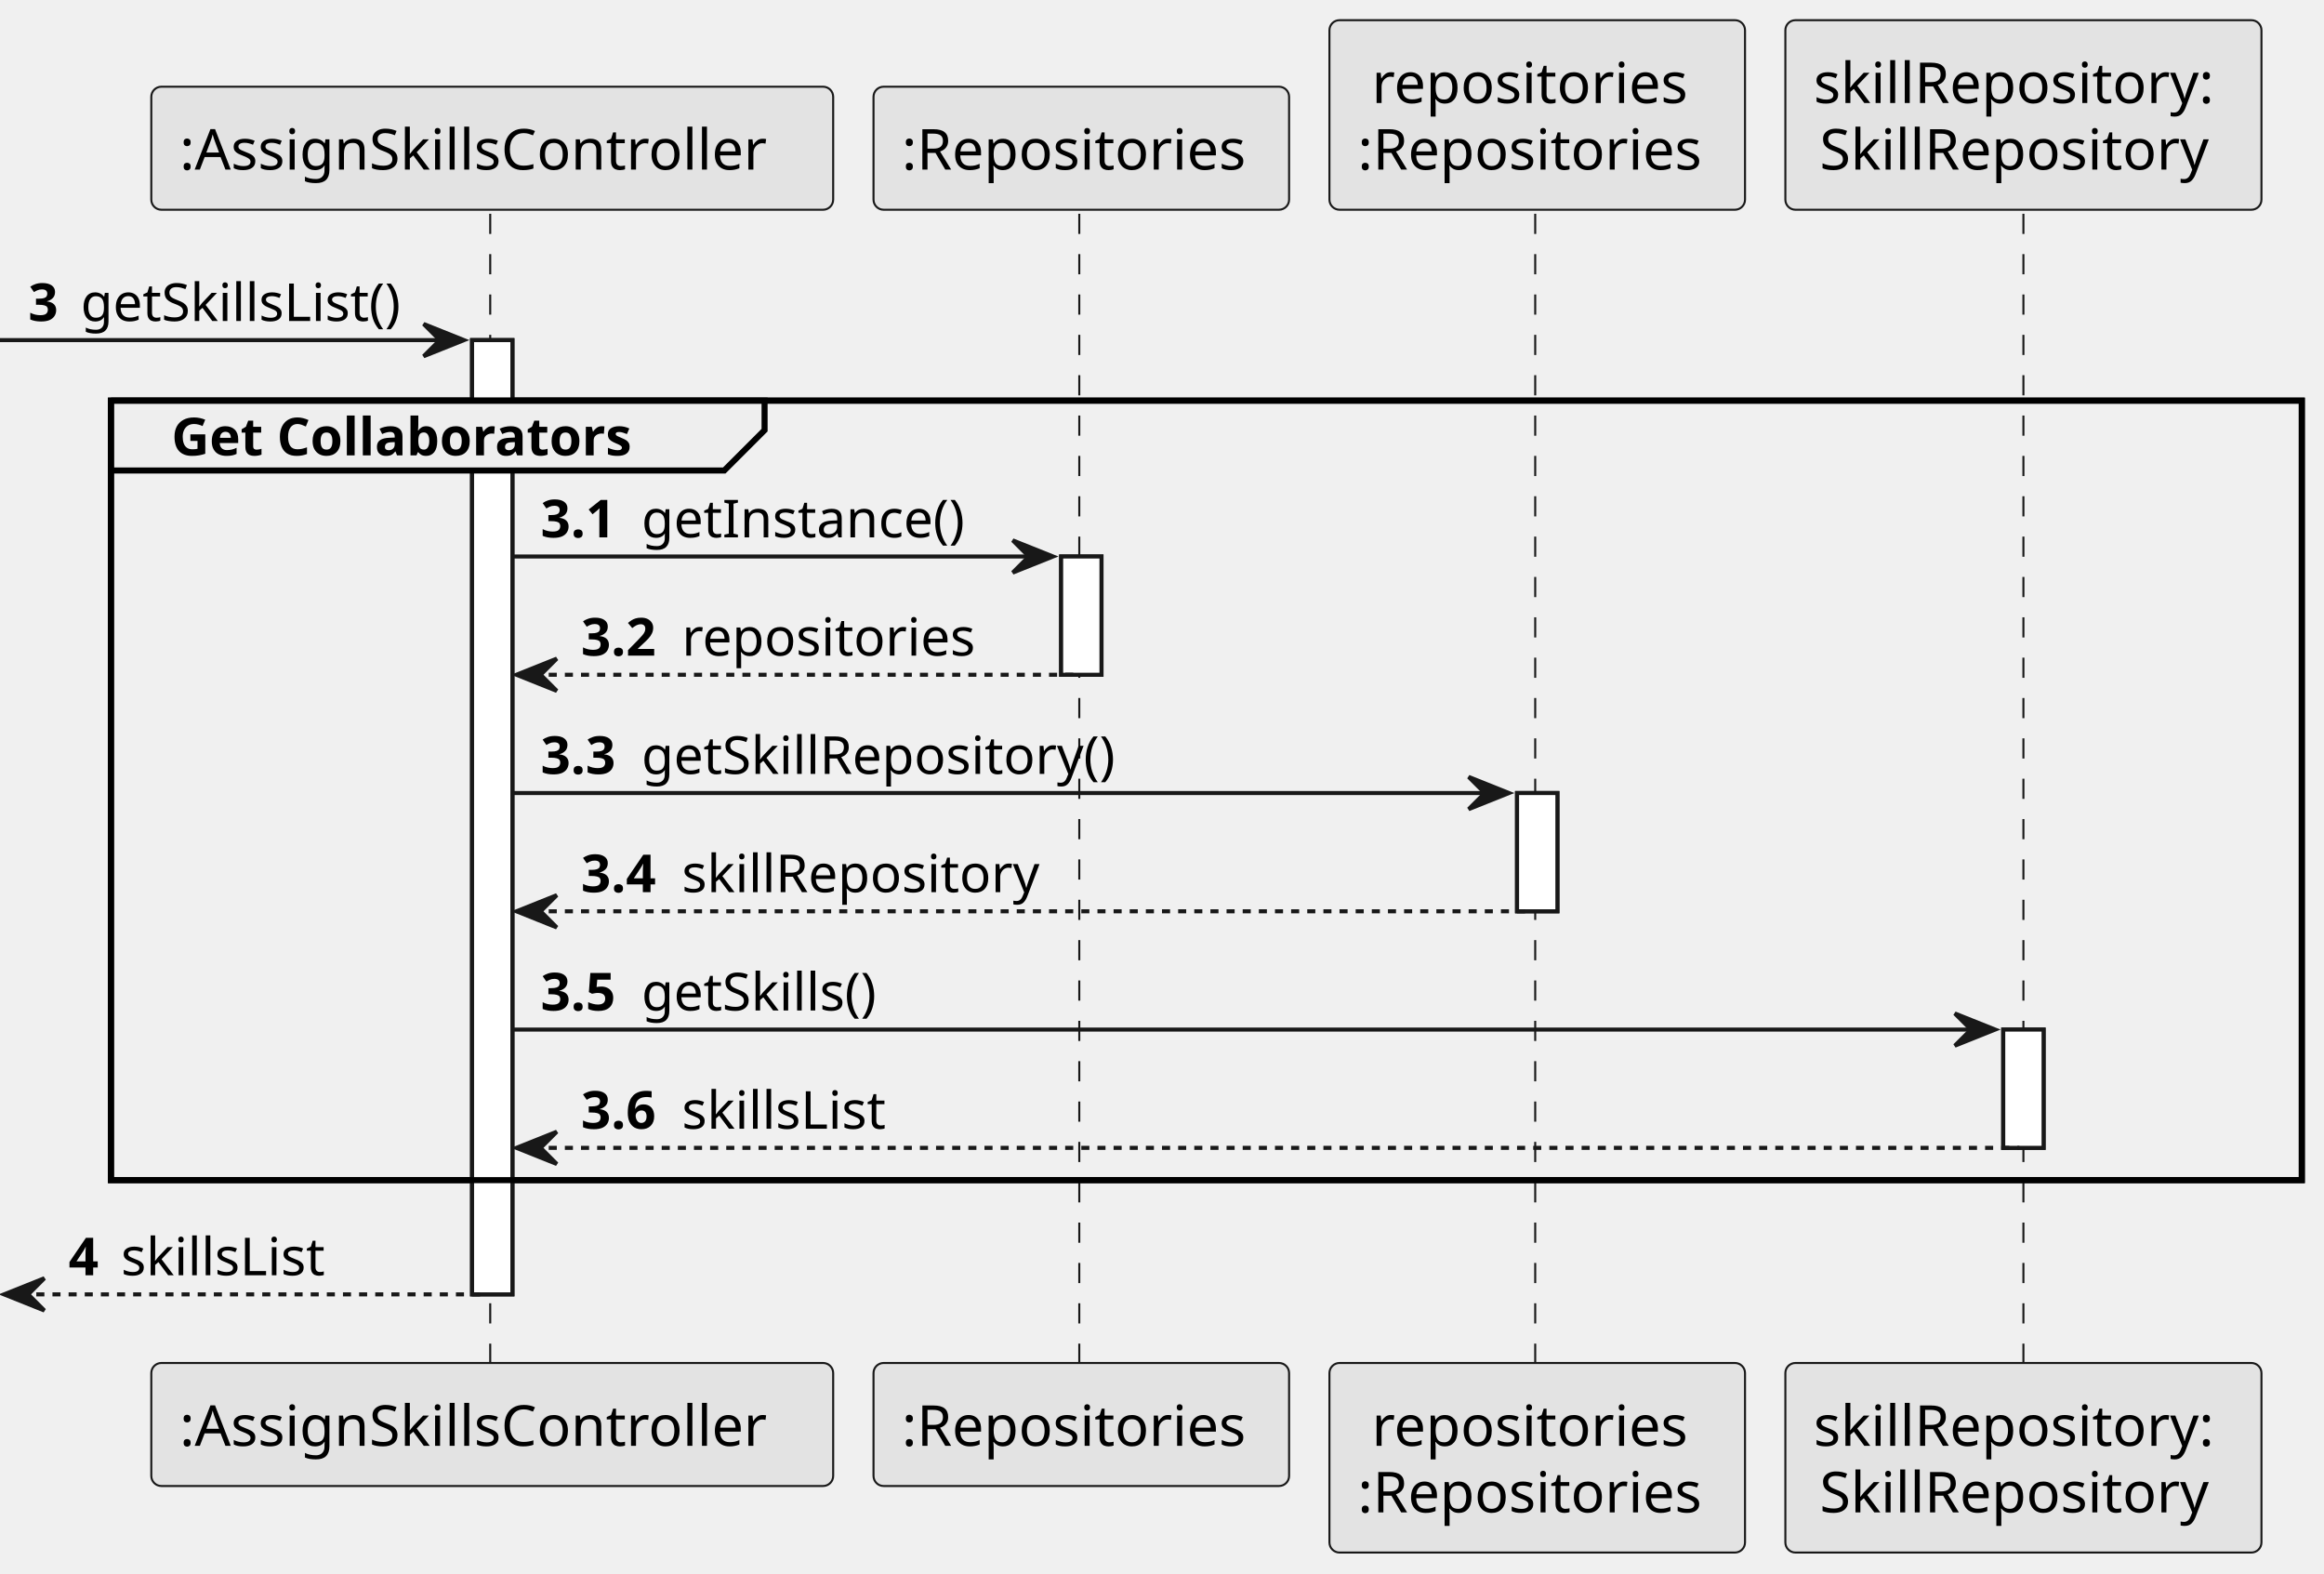
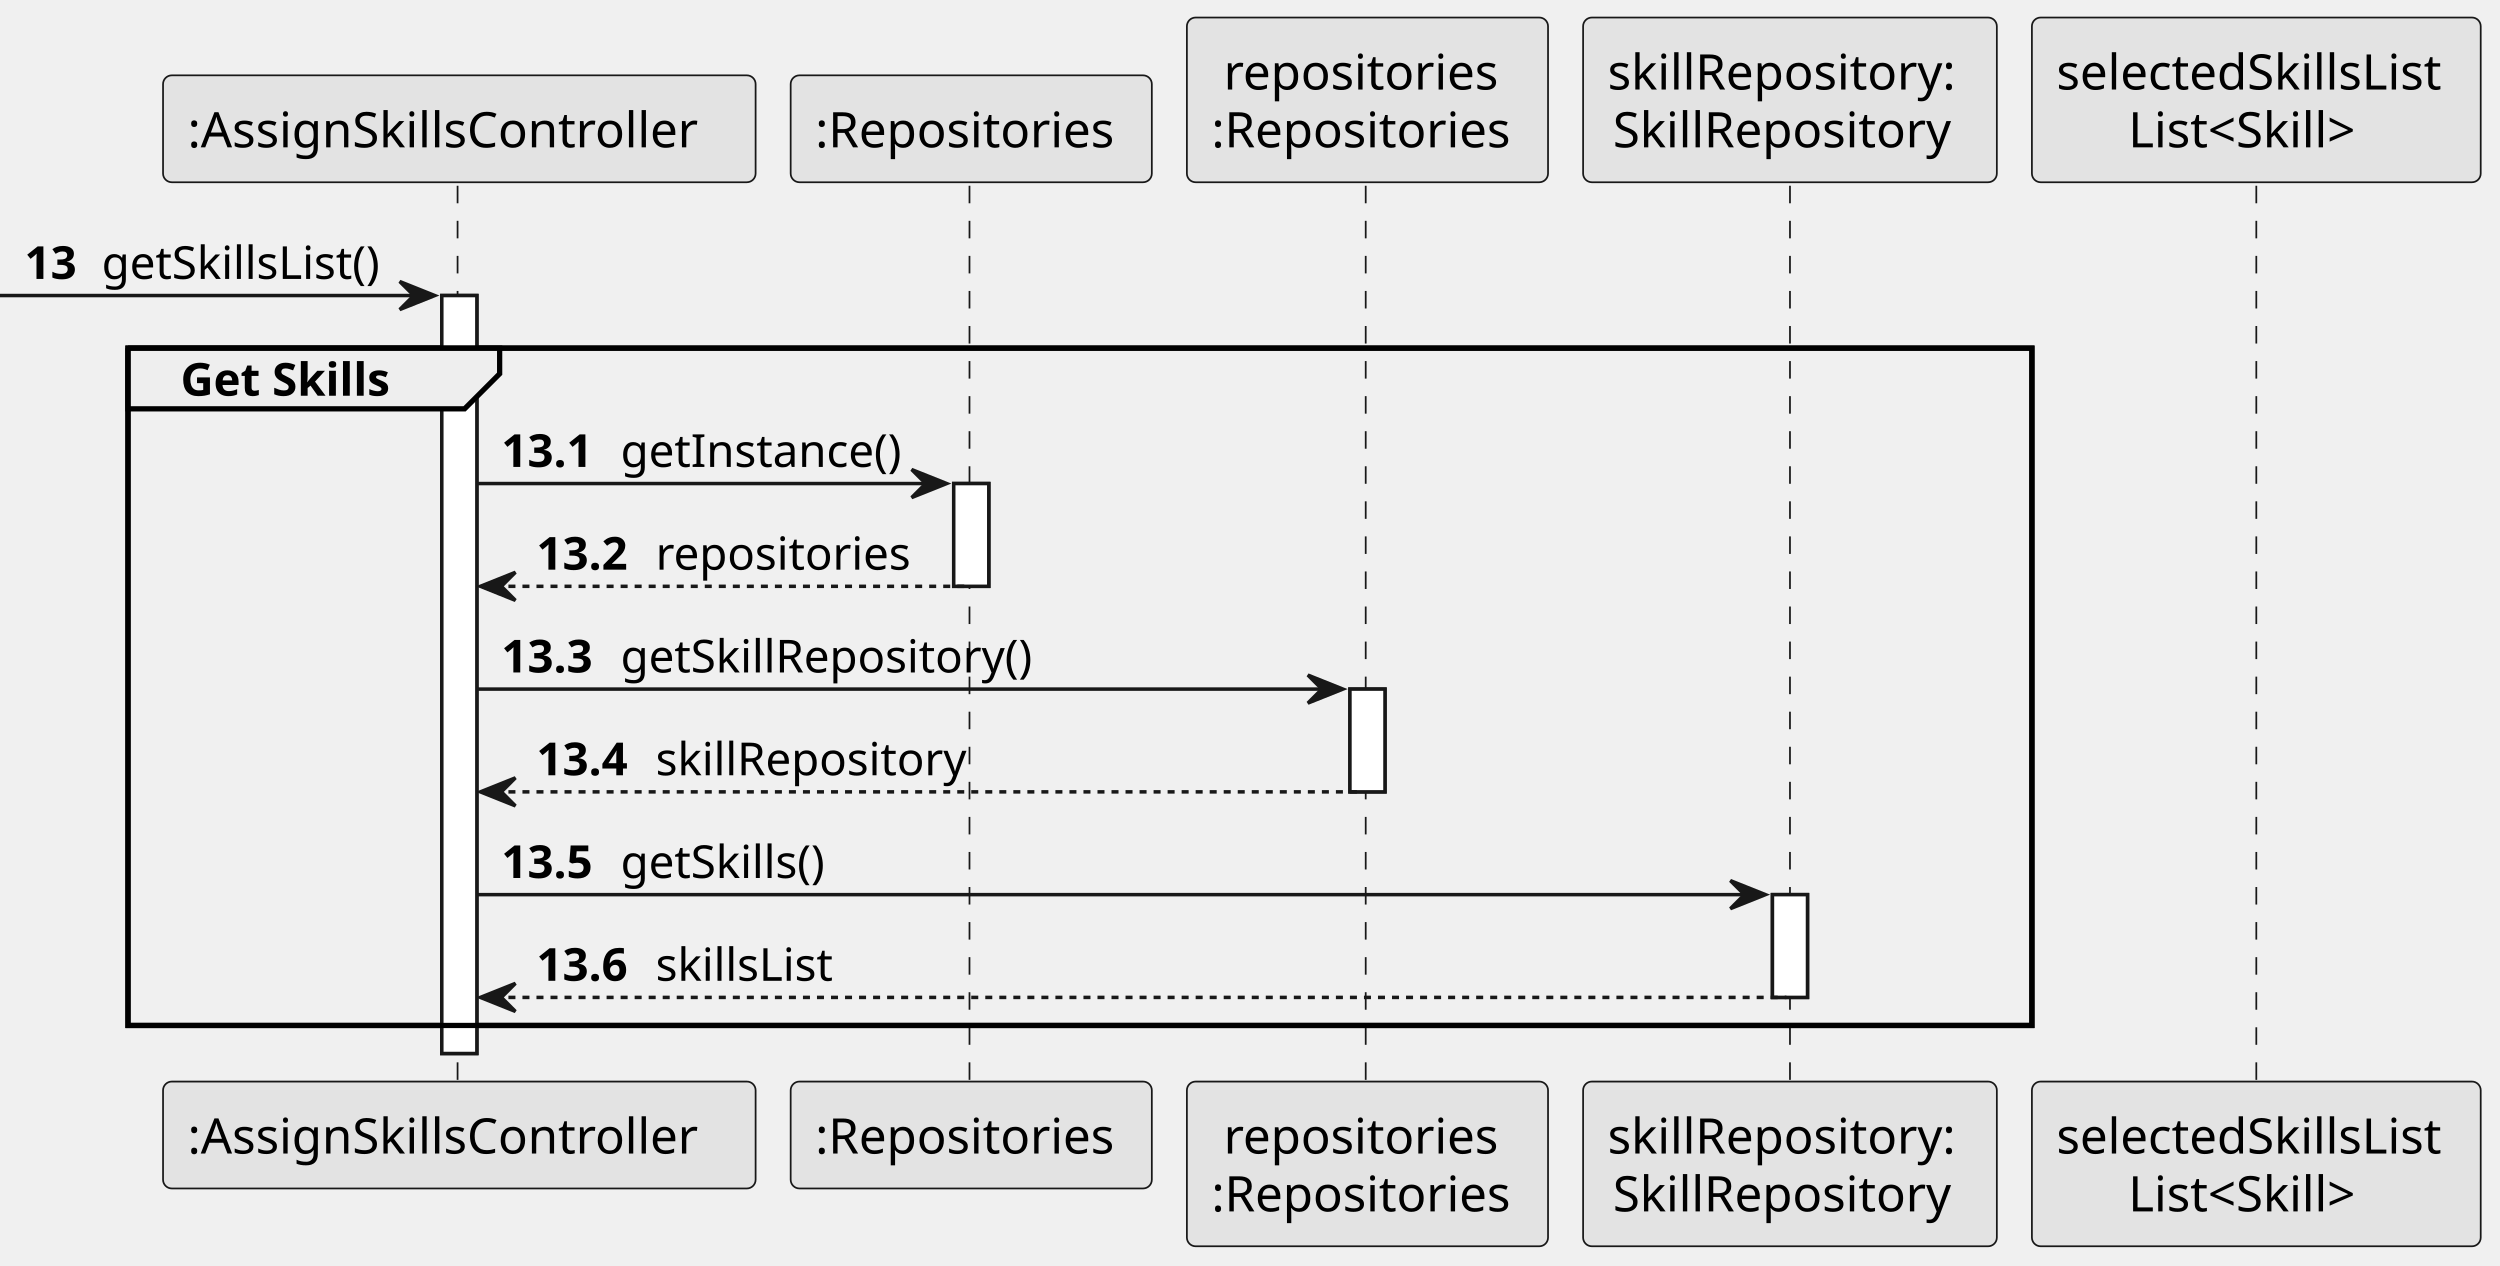
- <svg xmlns="http://www.w3.org/2000/svg" contentStyleType="text/css" height="390px" preserveAspectRatio="none" style="width:576px;height:390px;background:#FFFFFF;" version="1.1" viewBox="0 0 576 390" width="576px" zoomAndPan="magnify">
+ <svg xmlns="http://www.w3.org/2000/svg" contentStyleType="text/css" height="361px" preserveAspectRatio="none" style="width:713px;height:361px;background:#FFFFFF;" version="1.1" viewBox="0 0 713 361" width="713px" zoomAndPan="magnify">
  <defs />
  <g>
-     <rect fill="#FFFFFF" height="236.484" style="stroke:#181818;stroke-width:1.0;" width="10" x="117" y="84.287" />
-     <rect fill="#FFFFFF" height="29.311" style="stroke:#181818;stroke-width:1.0;" width="10" x="263" y="137.908" />
-     <rect fill="#FFFFFF" height="29.311" style="stroke:#181818;stroke-width:1.0;" width="10" x="376" y="196.529" />
-     <rect fill="#FFFFFF" height="29.311" style="stroke:#181818;stroke-width:1.0;" width="10" x="496.5" y="255.15" />
-     <rect fill="none" height="193.174" style="stroke:#000000;stroke-width:1.5;" width="543" x="27.5" y="99.287" />
-     <line style="stroke:#181818;stroke-width:0.5;stroke-dasharray:5.0,5.0;" x1="121.5" x2="121.5" y1="52.977" y2="338.772" />
-     <line style="stroke:#181818;stroke-width:0.5;stroke-dasharray:5.0,5.0;" x1="267.5" x2="267.5" y1="52.977" y2="338.772" />
-     <line style="stroke:#181818;stroke-width:0.5;stroke-dasharray:5.0,5.0;" x1="380.5" x2="380.5" y1="52.977" y2="338.772" />
-     <line style="stroke:#181818;stroke-width:0.5;stroke-dasharray:5.0,5.0;" x1="501.5" x2="501.5" y1="52.977" y2="338.772" />
-     <rect fill="#E3E3E3" height="30.488" rx="2.5" ry="2.5" style="stroke:#181818;stroke-width:0.5;" width="169" x="37.5" y="21.488" />
-     <text fill="#000000" font-family="sans-serif" font-size="14" lengthAdjust="spacing" textLength="155" x="44.5" y="42.023">:AssignSkillsController</text>
-     <rect fill="#E3E3E3" height="30.488" rx="2.5" ry="2.5" style="stroke:#181818;stroke-width:0.5;" width="169" x="37.5" y="337.772" />
-     <text fill="#000000" font-family="sans-serif" font-size="14" lengthAdjust="spacing" textLength="155" x="44.5" y="358.307">:AssignSkillsController</text>
-     <rect fill="#E3E3E3" height="30.488" rx="2.5" ry="2.5" style="stroke:#181818;stroke-width:0.5;" width="103" x="216.5" y="21.488" />
-     <text fill="#000000" font-family="sans-serif" font-size="14" lengthAdjust="spacing" textLength="89" x="223.5" y="42.023">:Repositories</text>
-     <rect fill="#E3E3E3" height="30.488" rx="2.5" ry="2.5" style="stroke:#181818;stroke-width:0.5;" width="103" x="216.5" y="337.772" />
-     <text fill="#000000" font-family="sans-serif" font-size="14" lengthAdjust="spacing" textLength="89" x="223.5" y="358.307">:Repositories</text>
-     <rect fill="#E3E3E3" height="46.977" rx="2.5" ry="2.5" style="stroke:#181818;stroke-width:0.5;" width="103" x="329.5" y="5" />
-     <text fill="#000000" font-family="sans-serif" font-size="14" lengthAdjust="spacing" textLength="82" x="340" y="25.535">repositories</text>
-     <text fill="#000000" font-family="sans-serif" font-size="14" lengthAdjust="spacing" textLength="89" x="336.5" y="42.023">:Repositories</text>
-     <rect fill="#E3E3E3" height="46.977" rx="2.5" ry="2.5" style="stroke:#181818;stroke-width:0.5;" width="103" x="329.5" y="337.772" />
-     <text fill="#000000" font-family="sans-serif" font-size="14" lengthAdjust="spacing" textLength="82" x="340" y="358.307">repositories</text>
-     <text fill="#000000" font-family="sans-serif" font-size="14" lengthAdjust="spacing" textLength="89" x="336.5" y="374.795">:Repositories</text>
-     <rect fill="#E3E3E3" height="46.977" rx="2.5" ry="2.5" style="stroke:#181818;stroke-width:0.5;" width="118" x="442.5" y="5" />
-     <text fill="#000000" font-family="sans-serif" font-size="14" lengthAdjust="spacing" textLength="104" x="449.5" y="25.535">skillRepository:</text>
-     <text fill="#000000" font-family="sans-serif" font-size="14" lengthAdjust="spacing" textLength="101" x="451" y="42.023">SkillRepository</text>
-     <rect fill="#E3E3E3" height="46.977" rx="2.5" ry="2.5" style="stroke:#181818;stroke-width:0.5;" width="118" x="442.5" y="337.772" />
-     <text fill="#000000" font-family="sans-serif" font-size="14" lengthAdjust="spacing" textLength="104" x="449.5" y="358.307">skillRepository:</text>
-     <text fill="#000000" font-family="sans-serif" font-size="14" lengthAdjust="spacing" textLength="101" x="451" y="374.795">SkillRepository</text>
-     <rect fill="#FFFFFF" height="236.484" style="stroke:#181818;stroke-width:1.0;" width="10" x="117" y="84.287" />
-     <rect fill="#FFFFFF" height="29.311" style="stroke:#181818;stroke-width:1.0;" width="10" x="263" y="137.908" />
-     <rect fill="#FFFFFF" height="29.311" style="stroke:#181818;stroke-width:1.0;" width="10" x="376" y="196.529" />
-     <rect fill="#FFFFFF" height="29.311" style="stroke:#181818;stroke-width:1.0;" width="10" x="496.5" y="255.15" />
-     <polygon fill="#181818" points="105,80.287,115,84.287,105,88.287,109,84.287" style="stroke:#181818;stroke-width:1.0;" />
-     <line style="stroke:#181818;stroke-width:1.0;" x1="0" x2="111" y1="84.287" y2="84.287" />
-     <text fill="#000000" font-family="sans-serif" font-size="13" font-weight="bold" lengthAdjust="spacing" textLength="9" x="7" y="79.545">3</text>
-     <text fill="#000000" font-family="sans-serif" font-size="13" lengthAdjust="spacing" textLength="85" x="20" y="79.545">getSkillsList()</text>
-     <path d="M27.5,99.287 L189.5,99.287 L189.5,106.598 L179.5,116.598 L27.5,116.598 L27.5,99.287 " fill="#EEEEEE" style="stroke:#000000;stroke-width:1.5;" />
-     <rect fill="none" height="193.174" style="stroke:#000000;stroke-width:1.5;" width="543" x="27.5" y="99.287" />
-     <text fill="#000000" font-family="sans-serif" font-size="13" font-weight="bold" lengthAdjust="spacing" textLength="117" x="42.5" y="112.856">Get Collaborators</text>
-     <polygon fill="#181818" points="251,133.908,261,137.908,251,141.908,255,137.908" style="stroke:#181818;stroke-width:1.0;" />
-     <line style="stroke:#181818;stroke-width:1.0;" x1="127" x2="257" y1="137.908" y2="137.908" />
-     <text fill="#000000" font-family="sans-serif" font-size="13" font-weight="bold" lengthAdjust="spacing" textLength="21" x="134" y="133.166">3.1</text>
-     <text fill="#000000" font-family="sans-serif" font-size="13" lengthAdjust="spacing" textLength="81" x="159" y="133.166">getInstance()</text>
-     <polygon fill="#181818" points="138,163.219,128,167.219,138,171.219,134,167.219" style="stroke:#181818;stroke-width:1.0;" />
-     <line style="stroke:#181818;stroke-width:1.0;stroke-dasharray:2.0,2.0;" x1="132" x2="267" y1="167.219" y2="167.219" />
-     <text fill="#000000" font-family="sans-serif" font-size="13" font-weight="bold" lengthAdjust="spacing" textLength="21" x="144" y="162.477">3.2</text>
-     <text fill="#000000" font-family="sans-serif" font-size="13" lengthAdjust="spacing" textLength="75" x="169" y="162.477">repositories</text>
-     <polygon fill="#181818" points="364,192.529,374,196.529,364,200.529,368,196.529" style="stroke:#181818;stroke-width:1.0;" />
-     <line style="stroke:#181818;stroke-width:1.0;" x1="127" x2="370" y1="196.529" y2="196.529" />
-     <text fill="#000000" font-family="sans-serif" font-size="13" font-weight="bold" lengthAdjust="spacing" textLength="21" x="134" y="191.787">3.3</text>
-     <text fill="#000000" font-family="sans-serif" font-size="13" lengthAdjust="spacing" textLength="122" x="159" y="191.787">getSkillRepository()</text>
-     <polygon fill="#181818" points="138,221.84,128,225.84,138,229.84,134,225.84" style="stroke:#181818;stroke-width:1.0;" />
-     <line style="stroke:#181818;stroke-width:1.0;stroke-dasharray:2.0,2.0;" x1="132" x2="380" y1="225.84" y2="225.84" />
-     <text fill="#000000" font-family="sans-serif" font-size="13" font-weight="bold" lengthAdjust="spacing" textLength="21" x="144" y="221.098">3.4</text>
-     <text fill="#000000" font-family="sans-serif" font-size="13" lengthAdjust="spacing" textLength="94" x="169" y="221.098">skillRepository</text>
-     <polygon fill="#181818" points="484.5,251.15,494.5,255.15,484.5,259.15,488.5,255.15" style="stroke:#181818;stroke-width:1.0;" />
-     <line style="stroke:#181818;stroke-width:1.0;" x1="127" x2="490.5" y1="255.15" y2="255.15" />
-     <text fill="#000000" font-family="sans-serif" font-size="13" font-weight="bold" lengthAdjust="spacing" textLength="21" x="134" y="250.408">3.5</text>
-     <text fill="#000000" font-family="sans-serif" font-size="13" lengthAdjust="spacing" textLength="62" x="159" y="250.408">getSkills()</text>
-     <polygon fill="#181818" points="138,280.461,128,284.461,138,288.461,134,284.461" style="stroke:#181818;stroke-width:1.0;" />
-     <line style="stroke:#181818;stroke-width:1.0;stroke-dasharray:2.0,2.0;" x1="132" x2="500.5" y1="284.461" y2="284.461" />
-     <text fill="#000000" font-family="sans-serif" font-size="13" font-weight="bold" lengthAdjust="spacing" textLength="21" x="144" y="279.719">3.6</text>
-     <text fill="#000000" font-family="sans-serif" font-size="13" lengthAdjust="spacing" textLength="57" x="169" y="279.719">skillsList</text>
-     <polygon fill="#181818" points="11,316.772,1,320.772,11,324.772,7,320.772" style="stroke:#181818;stroke-width:1.0;" />
-     <line style="stroke:#181818;stroke-width:1.0;stroke-dasharray:2.0,2.0;" x1="5" x2="121" y1="320.772" y2="320.772" />
-     <text fill="#000000" font-family="sans-serif" font-size="13" font-weight="bold" lengthAdjust="spacing" textLength="9" x="17" y="316.029">4</text>
-     <text fill="#000000" font-family="sans-serif" font-size="13" lengthAdjust="spacing" textLength="57" x="30" y="316.029">skillsList</text>
+     <rect fill="#FFFFFF" height="216.174" style="stroke:#181818;stroke-width:1.0;" width="10" x="126" y="84.287" />
+     <rect fill="#FFFFFF" height="29.311" style="stroke:#181818;stroke-width:1.0;" width="10" x="272" y="137.908" />
+     <rect fill="#FFFFFF" height="29.311" style="stroke:#181818;stroke-width:1.0;" width="10" x="385" y="196.529" />
+     <rect fill="#FFFFFF" height="29.311" style="stroke:#181818;stroke-width:1.0;" width="10" x="505.5" y="255.15" />
+     <rect fill="none" height="193.174" style="stroke:#000000;stroke-width:1.5;" width="543" x="36.5" y="99.287" />
+     <line style="stroke:#181818;stroke-width:0.5;stroke-dasharray:5.0,5.0;" x1="130.5" x2="130.5" y1="52.977" y2="309.461" />
+     <line style="stroke:#181818;stroke-width:0.5;stroke-dasharray:5.0,5.0;" x1="276.5" x2="276.5" y1="52.977" y2="309.461" />
+     <line style="stroke:#181818;stroke-width:0.5;stroke-dasharray:5.0,5.0;" x1="389.5" x2="389.5" y1="52.977" y2="309.461" />
+     <line style="stroke:#181818;stroke-width:0.5;stroke-dasharray:5.0,5.0;" x1="510.5" x2="510.5" y1="52.977" y2="309.461" />
+     <line style="stroke:#181818;stroke-width:0.5;stroke-dasharray:5.0,5.0;" x1="643.5" x2="643.5" y1="52.977" y2="309.461" />
+     <rect fill="#E3E3E3" height="30.488" rx="2.5" ry="2.5" style="stroke:#181818;stroke-width:0.5;" width="169" x="46.5" y="21.488" />
+     <text fill="#000000" font-family="sans-serif" font-size="14" lengthAdjust="spacing" textLength="155" x="53.5" y="42.023">:AssignSkillsController</text>
+     <rect fill="#E3E3E3" height="30.488" rx="2.5" ry="2.5" style="stroke:#181818;stroke-width:0.5;" width="169" x="46.5" y="308.461" />
+     <text fill="#000000" font-family="sans-serif" font-size="14" lengthAdjust="spacing" textLength="155" x="53.5" y="328.996">:AssignSkillsController</text>
+     <rect fill="#E3E3E3" height="30.488" rx="2.5" ry="2.5" style="stroke:#181818;stroke-width:0.5;" width="103" x="225.5" y="21.488" />
+     <text fill="#000000" font-family="sans-serif" font-size="14" lengthAdjust="spacing" textLength="89" x="232.5" y="42.023">:Repositories</text>
+     <rect fill="#E3E3E3" height="30.488" rx="2.5" ry="2.5" style="stroke:#181818;stroke-width:0.5;" width="103" x="225.5" y="308.461" />
+     <text fill="#000000" font-family="sans-serif" font-size="14" lengthAdjust="spacing" textLength="89" x="232.5" y="328.996">:Repositories</text>
+     <rect fill="#E3E3E3" height="46.977" rx="2.5" ry="2.5" style="stroke:#181818;stroke-width:0.5;" width="103" x="338.5" y="5" />
+     <text fill="#000000" font-family="sans-serif" font-size="14" lengthAdjust="spacing" textLength="82" x="349" y="25.535">repositories</text>
+     <text fill="#000000" font-family="sans-serif" font-size="14" lengthAdjust="spacing" textLength="89" x="345.5" y="42.023">:Repositories</text>
+     <rect fill="#E3E3E3" height="46.977" rx="2.5" ry="2.5" style="stroke:#181818;stroke-width:0.5;" width="103" x="338.5" y="308.461" />
+     <text fill="#000000" font-family="sans-serif" font-size="14" lengthAdjust="spacing" textLength="82" x="349" y="328.996">repositories</text>
+     <text fill="#000000" font-family="sans-serif" font-size="14" lengthAdjust="spacing" textLength="89" x="345.5" y="345.484">:Repositories</text>
+     <rect fill="#E3E3E3" height="46.977" rx="2.5" ry="2.5" style="stroke:#181818;stroke-width:0.5;" width="118" x="451.5" y="5" />
+     <text fill="#000000" font-family="sans-serif" font-size="14" lengthAdjust="spacing" textLength="104" x="458.5" y="25.535">skillRepository:</text>
+     <text fill="#000000" font-family="sans-serif" font-size="14" lengthAdjust="spacing" textLength="101" x="460" y="42.023">SkillRepository</text>
+     <rect fill="#E3E3E3" height="46.977" rx="2.5" ry="2.5" style="stroke:#181818;stroke-width:0.5;" width="118" x="451.5" y="308.461" />
+     <text fill="#000000" font-family="sans-serif" font-size="14" lengthAdjust="spacing" textLength="104" x="458.5" y="328.996">skillRepository:</text>
+     <text fill="#000000" font-family="sans-serif" font-size="14" lengthAdjust="spacing" textLength="101" x="460" y="345.484">SkillRepository</text>
+     <rect fill="#E3E3E3" height="46.977" rx="2.5" ry="2.5" style="stroke:#181818;stroke-width:0.5;" width="128" x="579.5" y="5" />
+     <text fill="#000000" font-family="sans-serif" font-size="14" lengthAdjust="spacing" textLength="114" x="586.5" y="25.535">selectedSkillsList</text>
+     <text fill="#000000" font-family="sans-serif" font-size="14" lengthAdjust="spacing" textLength="73" x="607" y="42.023">List&lt;Skill&gt;</text>
+     <rect fill="#E3E3E3" height="46.977" rx="2.5" ry="2.5" style="stroke:#181818;stroke-width:0.5;" width="128" x="579.5" y="308.461" />
+     <text fill="#000000" font-family="sans-serif" font-size="14" lengthAdjust="spacing" textLength="114" x="586.5" y="328.996">selectedSkillsList</text>
+     <text fill="#000000" font-family="sans-serif" font-size="14" lengthAdjust="spacing" textLength="73" x="607" y="345.484">List&lt;Skill&gt;</text>
+     <rect fill="#FFFFFF" height="216.174" style="stroke:#181818;stroke-width:1.0;" width="10" x="126" y="84.287" />
+     <rect fill="#FFFFFF" height="29.311" style="stroke:#181818;stroke-width:1.0;" width="10" x="272" y="137.908" />
+     <rect fill="#FFFFFF" height="29.311" style="stroke:#181818;stroke-width:1.0;" width="10" x="385" y="196.529" />
+     <rect fill="#FFFFFF" height="29.311" style="stroke:#181818;stroke-width:1.0;" width="10" x="505.5" y="255.15" />
+     <polygon fill="#181818" points="114,80.287,124,84.287,114,88.287,118,84.287" style="stroke:#181818;stroke-width:1.0;" />
+     <line style="stroke:#181818;stroke-width:1.0;" x1="0" x2="120" y1="84.287" y2="84.287" />
+     <text fill="#000000" font-family="sans-serif" font-size="13" font-weight="bold" lengthAdjust="spacing" textLength="18" x="7" y="79.545">13</text>
+     <text fill="#000000" font-family="sans-serif" font-size="13" lengthAdjust="spacing" textLength="85" x="29" y="79.545">getSkillsList()</text>
+     <path d="M36.5,99.287 L142.5,99.287 L142.5,106.598 L132.5,116.598 L36.5,116.598 L36.5,99.287 " fill="#EEEEEE" style="stroke:#000000;stroke-width:1.5;" />
+     <rect fill="none" height="193.174" style="stroke:#000000;stroke-width:1.5;" width="543" x="36.5" y="99.287" />
+     <text fill="#000000" font-family="sans-serif" font-size="13" font-weight="bold" lengthAdjust="spacing" textLength="61" x="51.5" y="112.856">Get Skills</text>
+     <polygon fill="#181818" points="260,133.908,270,137.908,260,141.908,264,137.908" style="stroke:#181818;stroke-width:1.0;" />
+     <line style="stroke:#181818;stroke-width:1.0;" x1="136" x2="266" y1="137.908" y2="137.908" />
+     <text fill="#000000" font-family="sans-serif" font-size="13" font-weight="bold" lengthAdjust="spacing" textLength="30" x="143" y="133.166">13.1</text>
+     <text fill="#000000" font-family="sans-serif" font-size="13" lengthAdjust="spacing" textLength="81" x="177" y="133.166">getInstance()</text>
+     <polygon fill="#181818" points="147,163.219,137,167.219,147,171.219,143,167.219" style="stroke:#181818;stroke-width:1.0;" />
+     <line style="stroke:#181818;stroke-width:1.0;stroke-dasharray:2.0,2.0;" x1="141" x2="276" y1="167.219" y2="167.219" />
+     <text fill="#000000" font-family="sans-serif" font-size="13" font-weight="bold" lengthAdjust="spacing" textLength="30" x="153" y="162.477">13.2</text>
+     <text fill="#000000" font-family="sans-serif" font-size="13" lengthAdjust="spacing" textLength="75" x="187" y="162.477">repositories</text>
+     <polygon fill="#181818" points="373,192.529,383,196.529,373,200.529,377,196.529" style="stroke:#181818;stroke-width:1.0;" />
+     <line style="stroke:#181818;stroke-width:1.0;" x1="136" x2="379" y1="196.529" y2="196.529" />
+     <text fill="#000000" font-family="sans-serif" font-size="13" font-weight="bold" lengthAdjust="spacing" textLength="30" x="143" y="191.787">13.3</text>
+     <text fill="#000000" font-family="sans-serif" font-size="13" lengthAdjust="spacing" textLength="122" x="177" y="191.787">getSkillRepository()</text>
+     <polygon fill="#181818" points="147,221.84,137,225.84,147,229.84,143,225.84" style="stroke:#181818;stroke-width:1.0;" />
+     <line style="stroke:#181818;stroke-width:1.0;stroke-dasharray:2.0,2.0;" x1="141" x2="389" y1="225.84" y2="225.84" />
+     <text fill="#000000" font-family="sans-serif" font-size="13" font-weight="bold" lengthAdjust="spacing" textLength="30" x="153" y="221.098">13.4</text>
+     <text fill="#000000" font-family="sans-serif" font-size="13" lengthAdjust="spacing" textLength="94" x="187" y="221.098">skillRepository</text>
+     <polygon fill="#181818" points="493.5,251.15,503.5,255.15,493.5,259.15,497.5,255.15" style="stroke:#181818;stroke-width:1.0;" />
+     <line style="stroke:#181818;stroke-width:1.0;" x1="136" x2="499.5" y1="255.15" y2="255.15" />
+     <text fill="#000000" font-family="sans-serif" font-size="13" font-weight="bold" lengthAdjust="spacing" textLength="30" x="143" y="250.408">13.5</text>
+     <text fill="#000000" font-family="sans-serif" font-size="13" lengthAdjust="spacing" textLength="62" x="177" y="250.408">getSkills()</text>
+     <polygon fill="#181818" points="147,280.461,137,284.461,147,288.461,143,284.461" style="stroke:#181818;stroke-width:1.0;" />
+     <line style="stroke:#181818;stroke-width:1.0;stroke-dasharray:2.0,2.0;" x1="141" x2="509.5" y1="284.461" y2="284.461" />
+     <text fill="#000000" font-family="sans-serif" font-size="13" font-weight="bold" lengthAdjust="spacing" textLength="30" x="153" y="279.719">13.6</text>
+     <text fill="#000000" font-family="sans-serif" font-size="13" lengthAdjust="spacing" textLength="57" x="187" y="279.719">skillsList</text>
  </g>
</svg>
